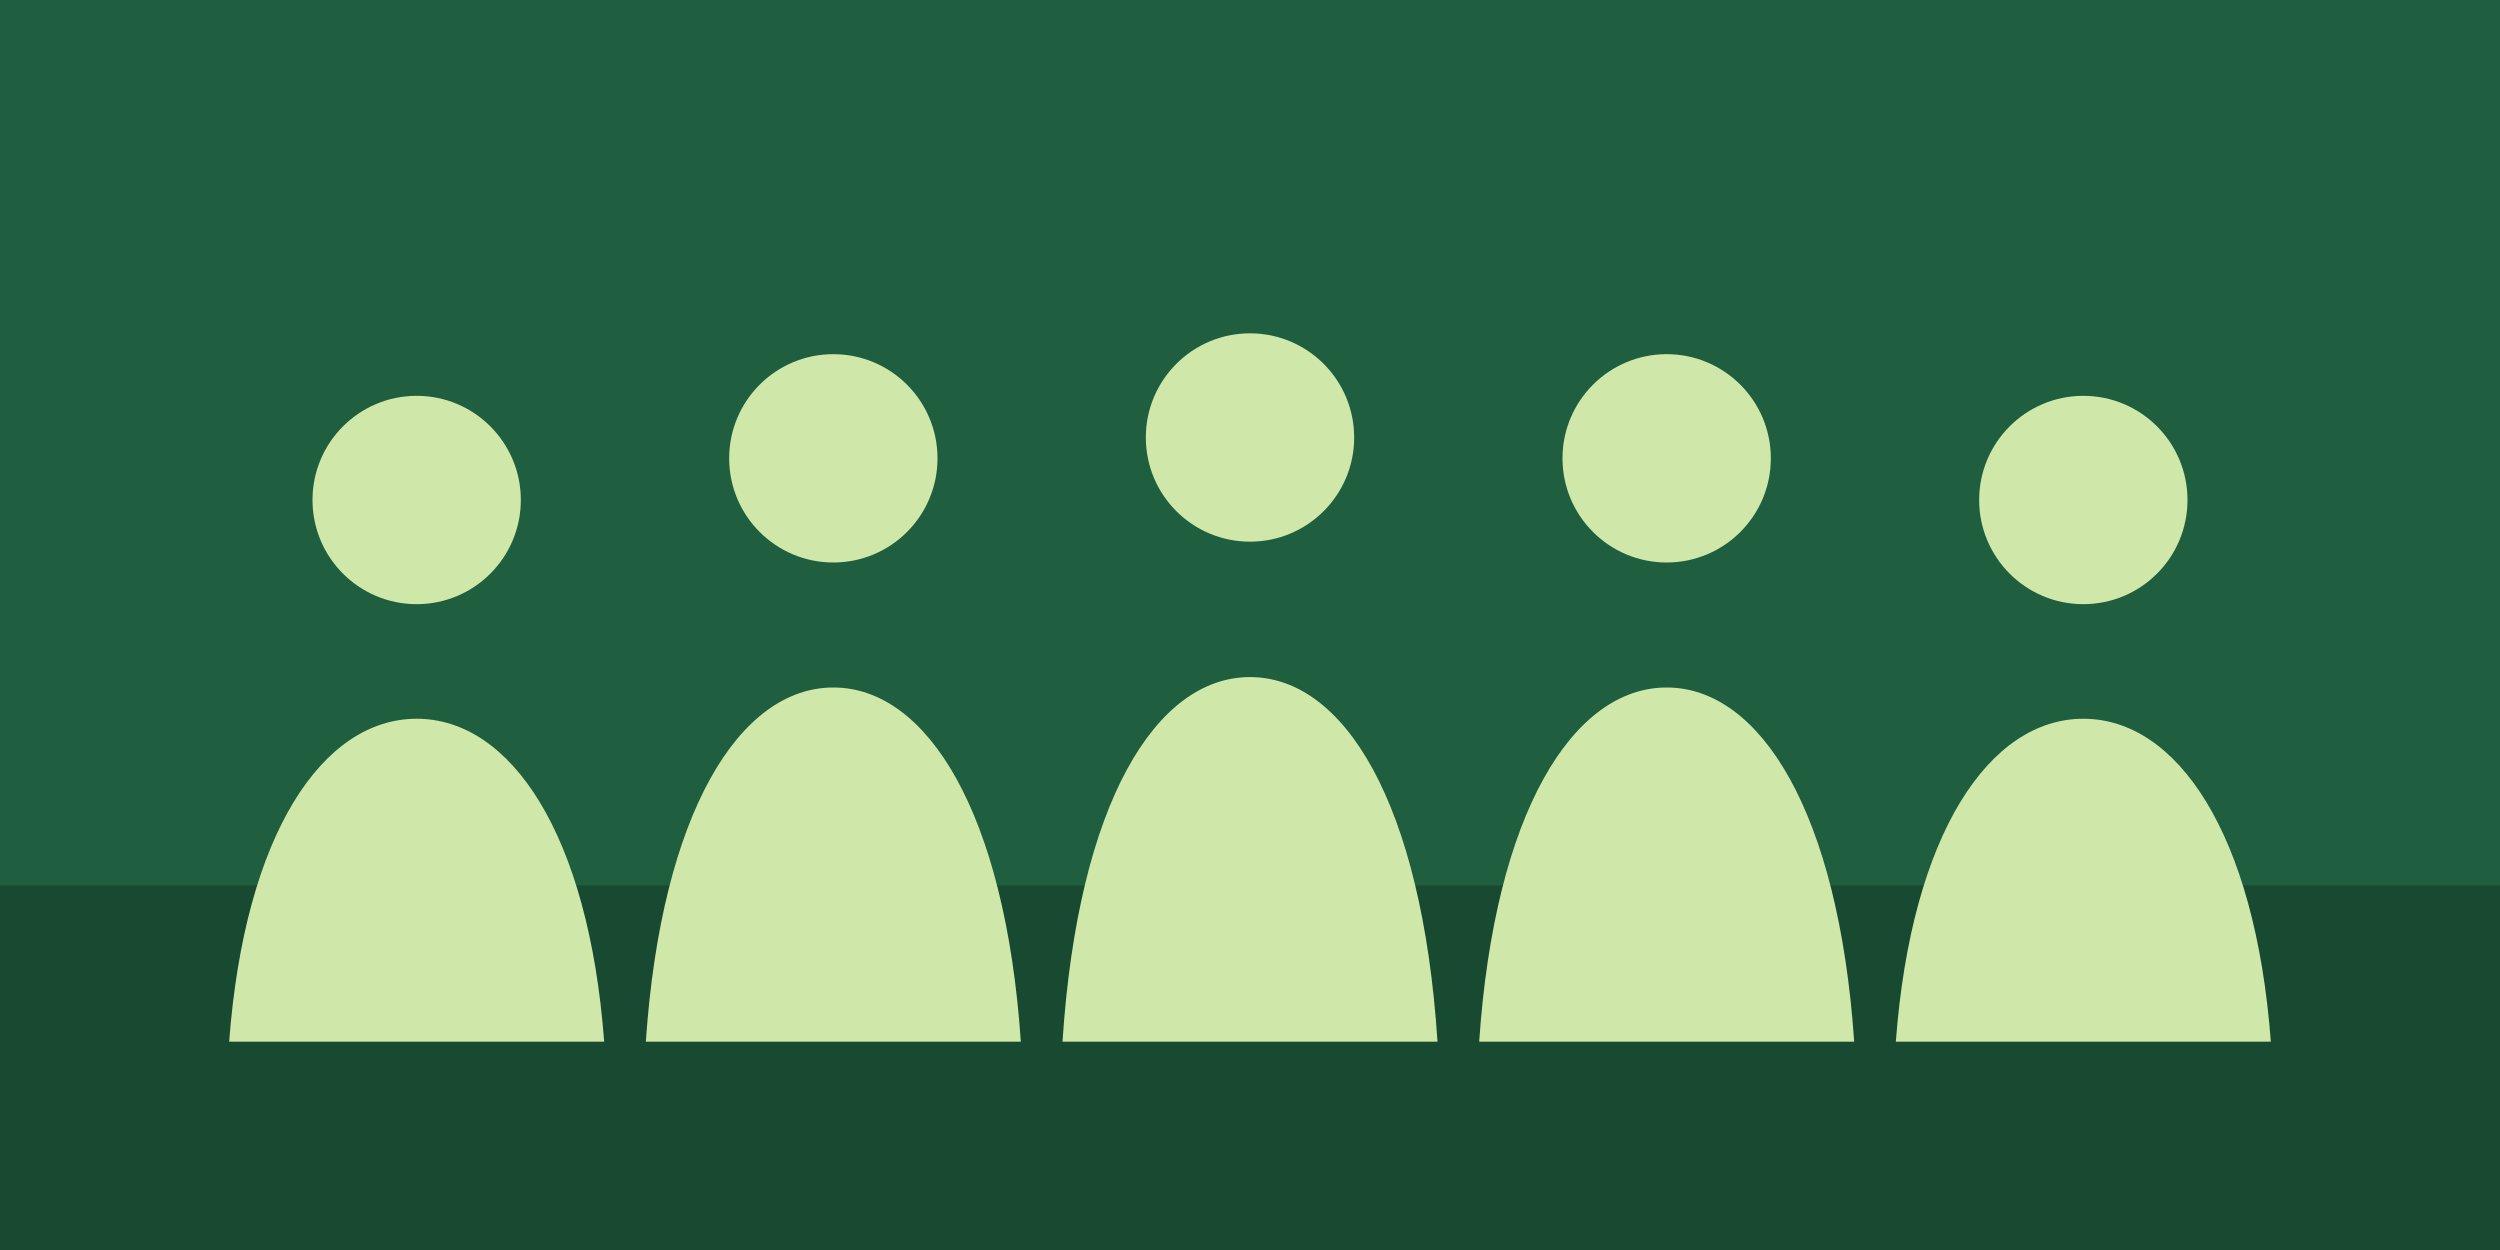
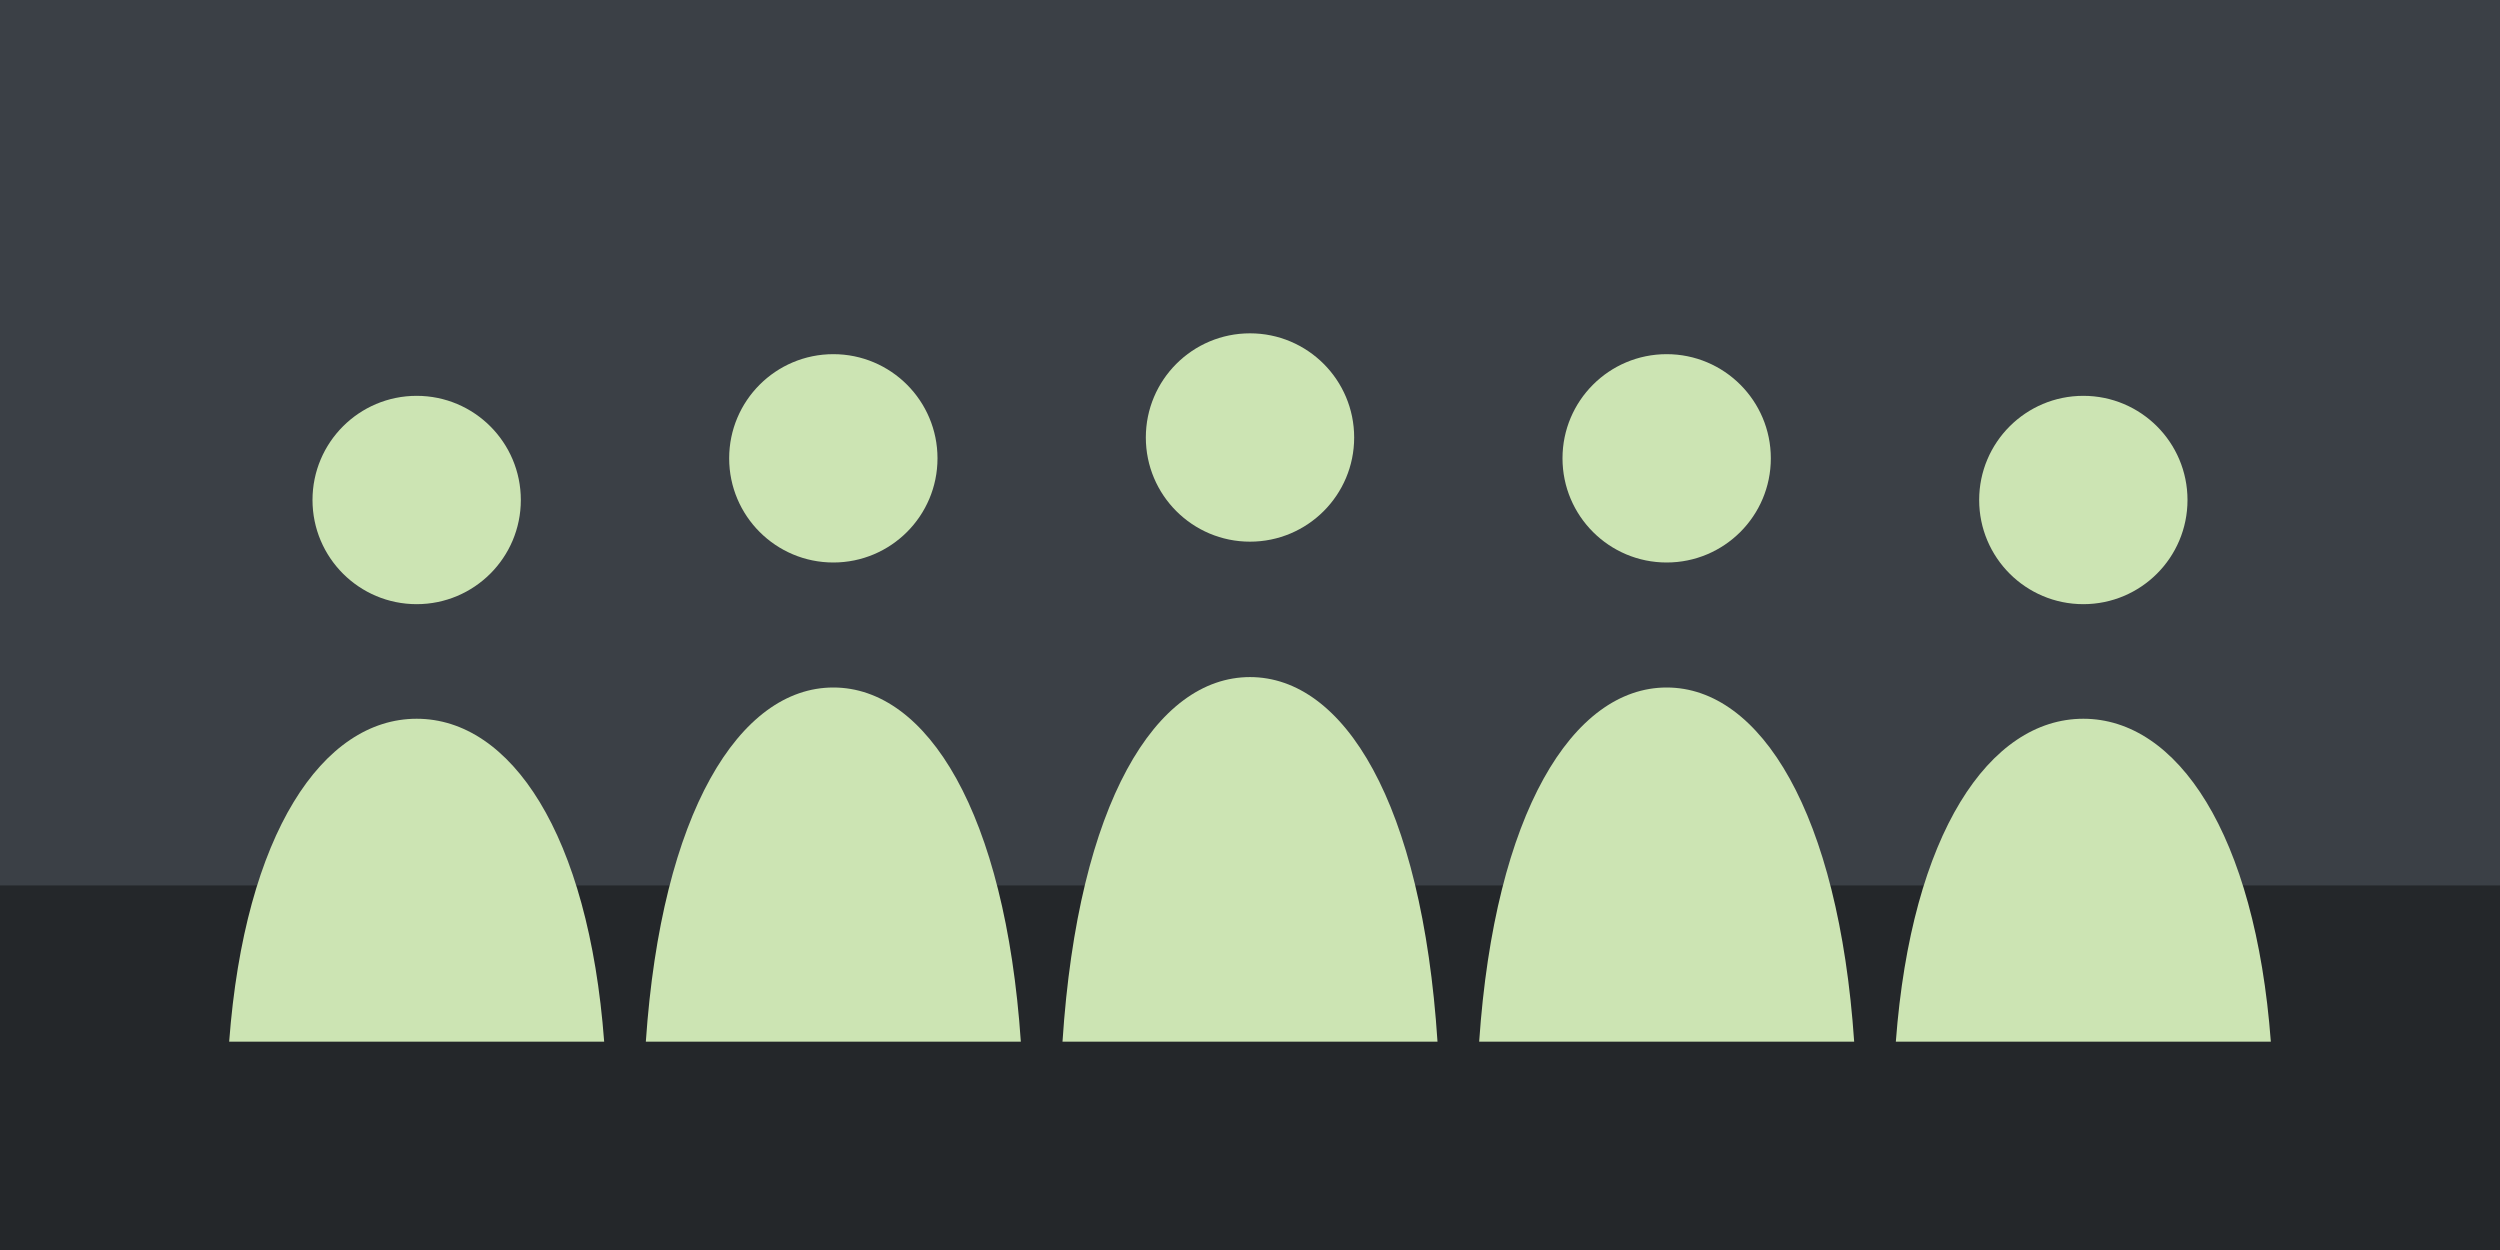
<svg xmlns="http://www.w3.org/2000/svg" viewBox="0 0 480 240" role="img" aria-label="Simulated team photo">
-   <rect width="480" height="240" fill="#1f5f3f" />
-   <rect y="170" width="480" height="70" fill="#174a31" />
-   <g fill="#cfe8a9">
+   <rect width="480" height="240" fill="#3b4046" />
+   <rect y="170" width="480" height="70" fill="#24272a" />
+   <g fill="#cce4b3">
    <circle cx="80" cy="96" r="20" />
    <path d="M44 200c3-40 18-62 36-62s33 22 36 62z" />
    <circle cx="160" cy="88" r="20" />
    <path d="M124 200c3-44 18-68 36-68s33 24 36 68z" />
    <circle cx="240" cy="84" r="20" />
    <path d="M204 200c3-46 18-70 36-70s33 24 36 70z" />
    <circle cx="320" cy="88" r="20" />
    <path d="M284 200c3-44 18-68 36-68s33 24 36 68z" />
    <circle cx="400" cy="96" r="20" />
    <path d="M364 200c3-40 18-62 36-62s33 22 36 62z" />
  </g>
</svg>
